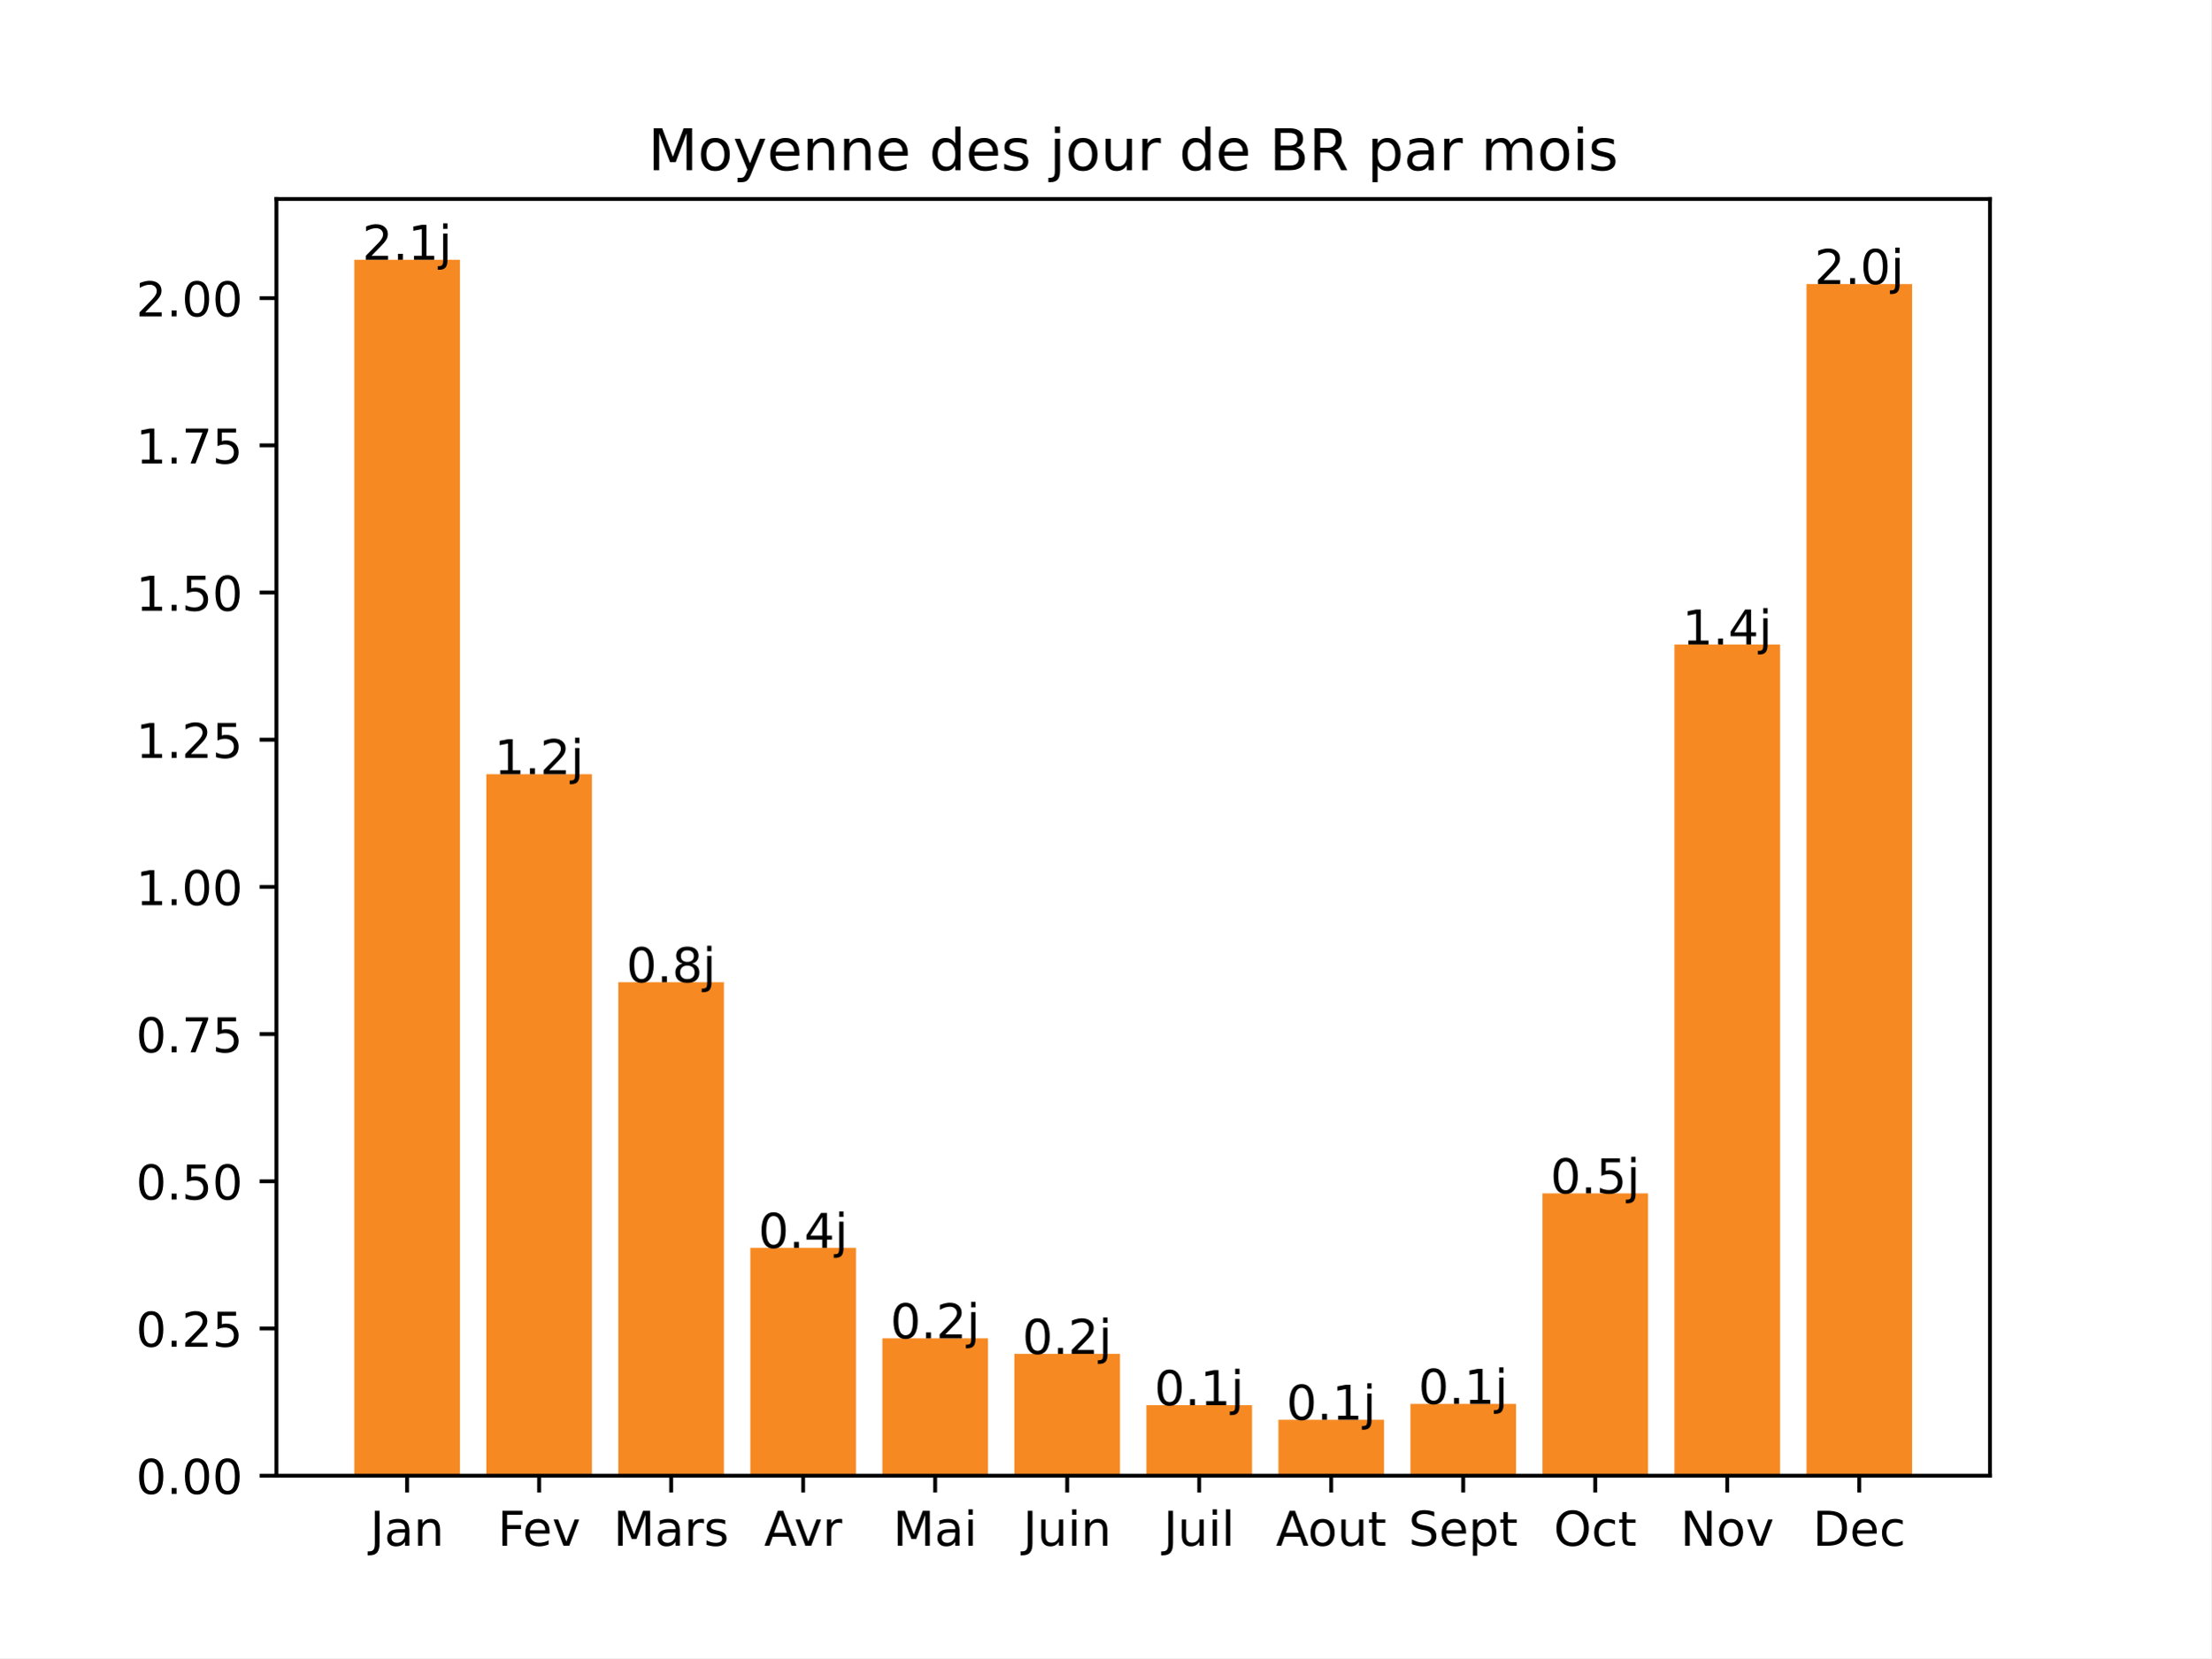
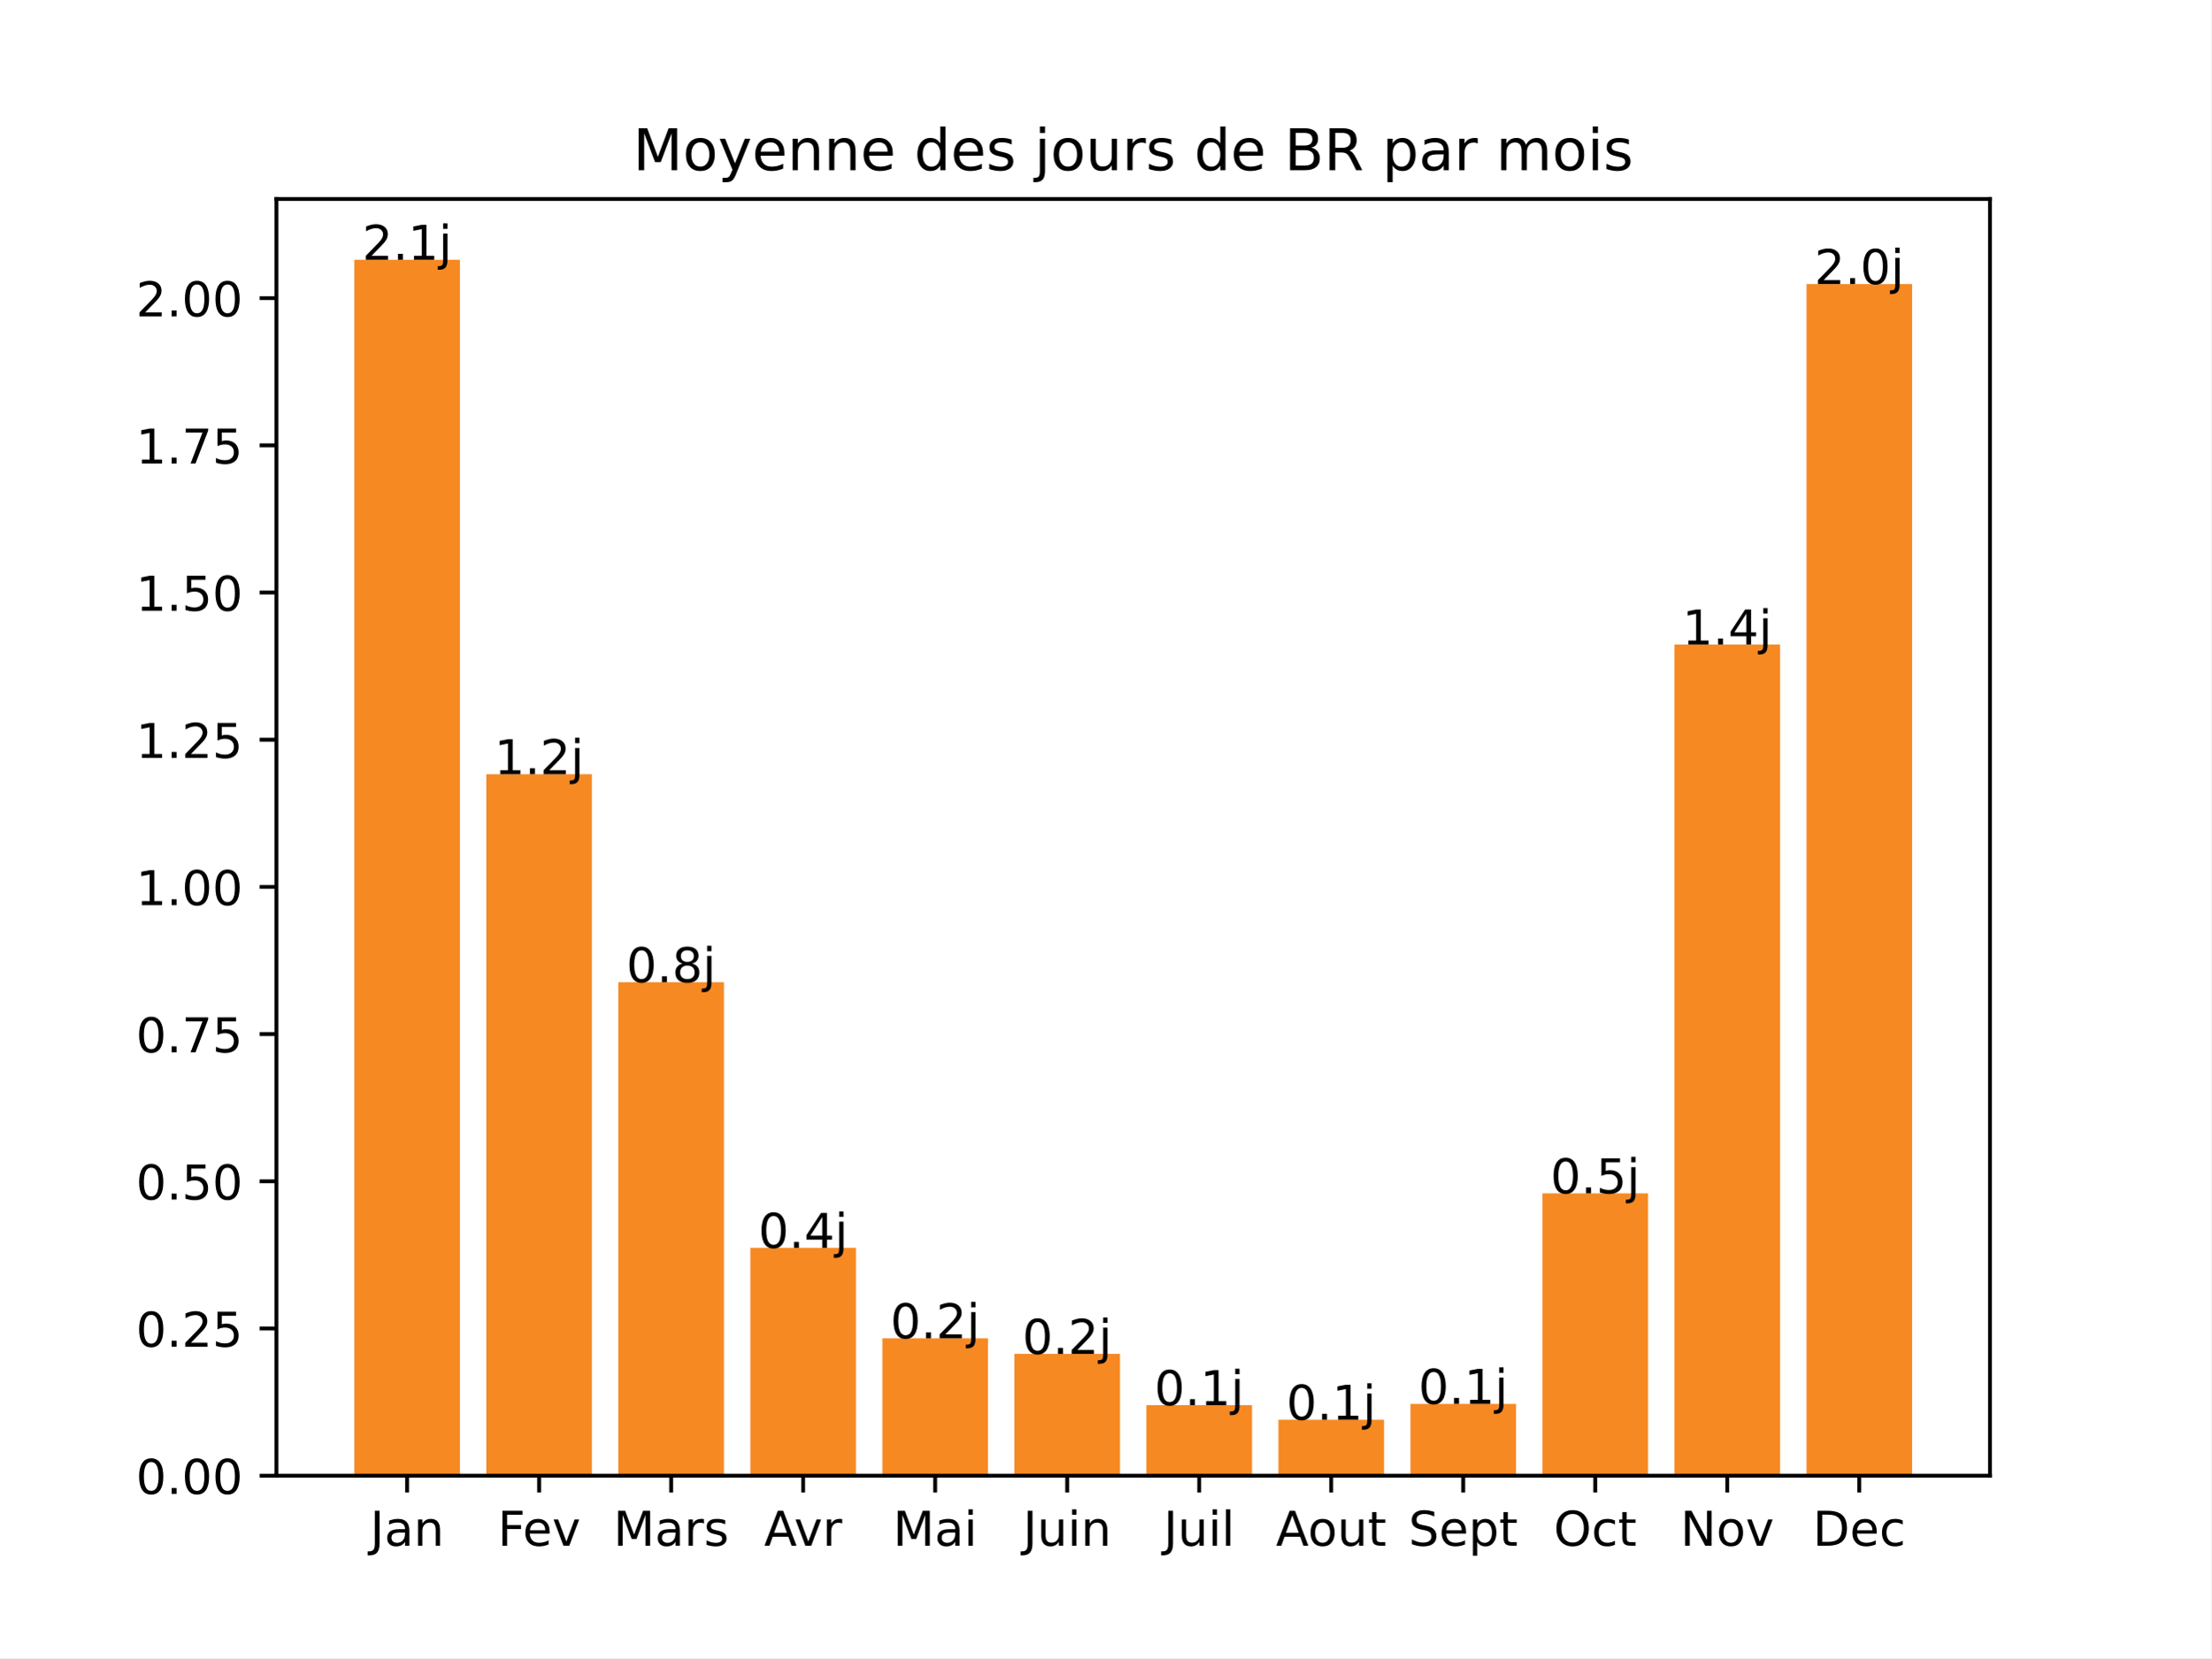
<svg xmlns="http://www.w3.org/2000/svg" xmlns:xlink="http://www.w3.org/1999/xlink" width="460.8pt" height="345.6pt" viewBox="0 0 460.8 345.6" version="1.1">
  <defs>
    <style type="text/css">*{stroke-linejoin: round; stroke-linecap: butt}</style>
  </defs>
  <g id="figure_1">
    <g id="patch_1">
      <path d="M 0 345.6  L 460.8 345.6  L 460.8 0  L 0 0  z " style="fill: #ffffff" />
    </g>
    <g id="axes_1">
      <g id="patch_2">
        <path d="M 57.6 307.584  L 414.72 307.584  L 414.72 41.472  L 57.6 41.472  z " style="fill: #ffffff" />
      </g>
      <g id="patch_3">
-         <path d="M 73.833 307.584  L 95.843 307.584  L 95.843 54.144  L 73.833 54.144  z " clip-path="url(#p3489ef0ebd)" style="fill: #f68922" />
+         <path d="M 73.833 307.584  L 95.843 307.584  L 95.843 54.144  L 73.833 54.144  z " clip-path="url(#p538cc059ce)" style="fill: #f68922" />
      </g>
      <g id="patch_4">
-         <path d="M 101.346 307.584  L 123.356 307.584  L 123.356 161.362  L 101.346 161.362  z " clip-path="url(#p3489ef0ebd)" style="fill: #f68922" />
+         <path d="M 101.346 307.584  L 123.356 307.584  L 123.356 161.362  L 101.346 161.362  z " clip-path="url(#p538cc059ce)" style="fill: #f68922" />
      </g>
      <g id="patch_5">
-         <path d="M 128.859 307.584  L 150.869 307.584  L 150.869 204.723  L 128.859 204.723  z " clip-path="url(#p3489ef0ebd)" style="fill: #f68922" />
+         <path d="M 128.859 307.584  L 150.869 307.584  L 150.869 204.723  L 128.859 204.723  z " clip-path="url(#p538cc059ce)" style="fill: #f68922" />
      </g>
      <g id="patch_6">
-         <path d="M 156.372 307.584  L 178.382 307.584  L 178.382 260.101  L 156.372 260.101  z " clip-path="url(#p3489ef0ebd)" style="fill: #f68922" />
+         <path d="M 156.372 307.584  L 178.382 307.584  L 178.382 260.101  L 156.372 260.101  z " clip-path="url(#p538cc059ce)" style="fill: #f68922" />
      </g>
      <g id="patch_7">
-         <path d="M 183.885 307.584  L 205.896 307.584  L 205.896 278.953  L 183.885 278.953  z " clip-path="url(#p3489ef0ebd)" style="fill: #f68922" />
+         <path d="M 183.885 307.584  L 205.896 307.584  L 205.896 278.953  L 183.885 278.953  z " clip-path="url(#p538cc059ce)" style="fill: #f68922" />
      </g>
      <g id="patch_8">
-         <path d="M 211.398 307.584  L 233.409 307.584  L 233.409 282.199  L 211.398 282.199  z " clip-path="url(#p3489ef0ebd)" style="fill: #f68922" />
+         <path d="M 211.398 307.584  L 233.409 307.584  L 233.409 282.199  L 211.398 282.199  z " clip-path="url(#p538cc059ce)" style="fill: #f68922" />
      </g>
      <g id="patch_9">
-         <path d="M 238.911 307.584  L 260.922 307.584  L 260.922 292.881  L 238.911 292.881  z " clip-path="url(#p3489ef0ebd)" style="fill: #f68922" />
+         <path d="M 238.911 307.584  L 260.922 307.584  L 260.922 292.881  L 238.911 292.881  z " clip-path="url(#p538cc059ce)" style="fill: #f68922" />
      </g>
      <g id="patch_10">
-         <path d="M 266.424 307.584  L 288.435 307.584  L 288.435 295.919  L 266.424 295.919  z " clip-path="url(#p3489ef0ebd)" style="fill: #f68922" />
+         <path d="M 266.424 307.584  L 288.435 307.584  L 288.435 295.919  L 266.424 295.919  z " clip-path="url(#p538cc059ce)" style="fill: #f68922" />
      </g>
      <g id="patch_11">
-         <path d="M 293.938 307.584  L 315.948 307.584  L 315.948 292.609  L 293.938 292.609  z " clip-path="url(#p3489ef0ebd)" style="fill: #f68922" />
+         <path d="M 293.938 307.584  L 315.948 307.584  L 315.948 292.609  L 293.938 292.609  z " clip-path="url(#p538cc059ce)" style="fill: #f68922" />
      </g>
      <g id="patch_12">
-         <path d="M 321.451 307.584  L 343.461 307.584  L 343.461 248.731  L 321.451 248.731  z " clip-path="url(#p3489ef0ebd)" style="fill: #f68922" />
+         <path d="M 321.451 307.584  L 343.461 307.584  L 343.461 248.731  L 321.451 248.731  z " clip-path="url(#p538cc059ce)" style="fill: #f68922" />
      </g>
      <g id="patch_13">
-         <path d="M 348.964 307.584  L 370.974 307.584  L 370.974 134.333  L 348.964 134.333  z " clip-path="url(#p3489ef0ebd)" style="fill: #f68922" />
+         <path d="M 348.964 307.584  L 370.974 307.584  L 370.974 134.333  L 348.964 134.333  z " clip-path="url(#p538cc059ce)" style="fill: #f68922" />
      </g>
      <g id="patch_14">
-         <path d="M 376.477 307.584  L 398.487 307.584  L 398.487 59.201  L 376.477 59.201  z " clip-path="url(#p3489ef0ebd)" style="fill: #f68922" />
+         <path d="M 376.477 307.584  L 398.487 307.584  L 398.487 59.201  L 376.477 59.201  z " clip-path="url(#p538cc059ce)" style="fill: #f68922" />
      </g>
      <g id="matplotlib.axis_1">
        <g id="xtick_1">
          <g id="line2d_1">
            <defs>
-               <path id="md190ded355" d="M 0 0  L 0 3.5  " style="stroke: #000000; stroke-width: 0.8" />
+               <path id="mf65eac36de" d="M 0 0  L 0 3.5  " style="stroke: #000000; stroke-width: 0.8" />
            </defs>
            <g>
-               <use xlink:href="#md190ded355" x="84.838" y="307.584" style="stroke: #000000; stroke-width: 0.8" />
+               <use xlink:href="#mf65eac36de" x="84.838" y="307.584" style="stroke: #000000; stroke-width: 0.8" />
            </g>
          </g>
          <g id="text_1">
            <g transform="translate(77.13015 322.1824) scale(0.1 -0.1)">
              <defs>
                <path id="DejaVuSans-4a" d="M 628 4666  L 1259 4666  L 1259 325  Q 1259 -519 939 -900  Q 619 -1281 -91 -1281  L -331 -1281  L -331 -750  L -134 -750  Q 284 -750 456 -515  Q 628 -281 628 325  L 628 4666  z " transform="scale(0.015625)" />
                <path id="DejaVuSans-61" d="M 2194 1759  Q 1497 1759 1228 1600  Q 959 1441 959 1056  Q 959 750 1161 570  Q 1363 391 1709 391  Q 2188 391 2477 730  Q 2766 1069 2766 1631  L 2766 1759  L 2194 1759  z M 3341 1997  L 3341 0  L 2766 0  L 2766 531  Q 2569 213 2275 61  Q 1981 -91 1556 -91  Q 1019 -91 701 211  Q 384 513 384 1019  Q 384 1609 779 1909  Q 1175 2209 1959 2209  L 2766 2209  L 2766 2266  Q 2766 2663 2505 2880  Q 2244 3097 1772 3097  Q 1472 3097 1187 3025  Q 903 2953 641 2809  L 641 3341  Q 956 3463 1253 3523  Q 1550 3584 1831 3584  Q 2591 3584 2966 3190  Q 3341 2797 3341 1997  z " transform="scale(0.015625)" />
                <path id="DejaVuSans-6e" d="M 3513 2113  L 3513 0  L 2938 0  L 2938 2094  Q 2938 2591 2744 2837  Q 2550 3084 2163 3084  Q 1697 3084 1428 2787  Q 1159 2491 1159 1978  L 1159 0  L 581 0  L 581 3500  L 1159 3500  L 1159 2956  Q 1366 3272 1645 3428  Q 1925 3584 2291 3584  Q 2894 3584 3203 3211  Q 3513 2838 3513 2113  z " transform="scale(0.015625)" />
              </defs>
              <use xlink:href="#DejaVuSans-4a" />
              <use xlink:href="#DejaVuSans-61" x="29.492" />
              <use xlink:href="#DejaVuSans-6e" x="90.771" />
            </g>
          </g>
        </g>
        <g id="xtick_2">
          <g id="line2d_2">
            <g>
-               <use xlink:href="#md190ded355" x="112.351" y="307.584" style="stroke: #000000; stroke-width: 0.8" />
+               <use xlink:href="#mf65eac36de" x="112.351" y="307.584" style="stroke: #000000; stroke-width: 0.8" />
            </g>
          </g>
          <g id="text_2">
            <g transform="translate(103.7143 322.1824) scale(0.1 -0.1)">
              <defs>
                <path id="DejaVuSans-46" d="M 628 4666  L 3309 4666  L 3309 4134  L 1259 4134  L 1259 2759  L 3109 2759  L 3109 2228  L 1259 2228  L 1259 0  L 628 0  L 628 4666  z " transform="scale(0.015625)" />
                <path id="DejaVuSans-65" d="M 3597 1894  L 3597 1613  L 953 1613  Q 991 1019 1311 708  Q 1631 397 2203 397  Q 2534 397 2845 478  Q 3156 559 3463 722  L 3463 178  Q 3153 47 2828 -22  Q 2503 -91 2169 -91  Q 1331 -91 842 396  Q 353 884 353 1716  Q 353 2575 817 3079  Q 1281 3584 2069 3584  Q 2775 3584 3186 3129  Q 3597 2675 3597 1894  z M 3022 2063  Q 3016 2534 2758 2815  Q 2500 3097 2075 3097  Q 1594 3097 1305 2825  Q 1016 2553 972 2059  L 3022 2063  z " transform="scale(0.015625)" />
                <path id="DejaVuSans-76" d="M 191 3500  L 800 3500  L 1894 563  L 2988 3500  L 3597 3500  L 2284 0  L 1503 0  L 191 3500  z " transform="scale(0.015625)" />
              </defs>
              <use xlink:href="#DejaVuSans-46" />
              <use xlink:href="#DejaVuSans-65" x="52.02" />
              <use xlink:href="#DejaVuSans-76" x="113.543" />
            </g>
          </g>
        </g>
        <g id="xtick_3">
          <g id="line2d_3">
            <g>
-               <use xlink:href="#md190ded355" x="139.864" y="307.584" style="stroke: #000000; stroke-width: 0.8" />
+               <use xlink:href="#mf65eac36de" x="139.864" y="307.584" style="stroke: #000000; stroke-width: 0.8" />
            </g>
          </g>
          <g id="text_3">
            <g transform="translate(127.8259 322.1824) scale(0.1 -0.1)">
              <defs>
                <path id="DejaVuSans-4d" d="M 628 4666  L 1569 4666  L 2759 1491  L 3956 4666  L 4897 4666  L 4897 0  L 4281 0  L 4281 4097  L 3078 897  L 2444 897  L 1241 4097  L 1241 0  L 628 0  L 628 4666  z " transform="scale(0.015625)" />
                <path id="DejaVuSans-72" d="M 2631 2963  Q 2534 3019 2420 3045  Q 2306 3072 2169 3072  Q 1681 3072 1420 2755  Q 1159 2438 1159 1844  L 1159 0  L 581 0  L 581 3500  L 1159 3500  L 1159 2956  Q 1341 3275 1631 3429  Q 1922 3584 2338 3584  Q 2397 3584 2469 3576  Q 2541 3569 2628 3553  L 2631 2963  z " transform="scale(0.015625)" />
                <path id="DejaVuSans-73" d="M 2834 3397  L 2834 2853  Q 2591 2978 2328 3040  Q 2066 3103 1784 3103  Q 1356 3103 1142 2972  Q 928 2841 928 2578  Q 928 2378 1081 2264  Q 1234 2150 1697 2047  L 1894 2003  Q 2506 1872 2764 1633  Q 3022 1394 3022 966  Q 3022 478 2636 193  Q 2250 -91 1575 -91  Q 1294 -91 989 -36  Q 684 19 347 128  L 347 722  Q 666 556 975 473  Q 1284 391 1588 391  Q 1994 391 2212 530  Q 2431 669 2431 922  Q 2431 1156 2273 1281  Q 2116 1406 1581 1522  L 1381 1569  Q 847 1681 609 1914  Q 372 2147 372 2553  Q 372 3047 722 3315  Q 1072 3584 1716 3584  Q 2034 3584 2315 3537  Q 2597 3491 2834 3397  z " transform="scale(0.015625)" />
              </defs>
              <use xlink:href="#DejaVuSans-4d" />
              <use xlink:href="#DejaVuSans-61" x="86.279" />
              <use xlink:href="#DejaVuSans-72" x="147.559" />
              <use xlink:href="#DejaVuSans-73" x="188.672" />
            </g>
          </g>
        </g>
        <g id="xtick_4">
          <g id="line2d_4">
            <g>
-               <use xlink:href="#md190ded355" x="167.377" y="307.584" style="stroke: #000000; stroke-width: 0.8" />
+               <use xlink:href="#mf65eac36de" x="167.377" y="307.584" style="stroke: #000000; stroke-width: 0.8" />
            </g>
          </g>
          <g id="text_4">
            <g transform="translate(159.2359 322.1824) scale(0.1 -0.1)">
              <defs>
                <path id="DejaVuSans-41" d="M 2188 4044  L 1331 1722  L 3047 1722  L 2188 4044  z M 1831 4666  L 2547 4666  L 4325 0  L 3669 0  L 3244 1197  L 1141 1197  L 716 0  L 50 0  L 1831 4666  z " transform="scale(0.015625)" />
              </defs>
              <use xlink:href="#DejaVuSans-41" />
              <use xlink:href="#DejaVuSans-76" x="62.533" />
              <use xlink:href="#DejaVuSans-72" x="121.713" />
            </g>
          </g>
        </g>
        <g id="xtick_5">
          <g id="line2d_5">
            <g>
-               <use xlink:href="#md190ded355" x="194.89" y="307.584" style="stroke: #000000; stroke-width: 0.8" />
+               <use xlink:href="#mf65eac36de" x="194.89" y="307.584" style="stroke: #000000; stroke-width: 0.8" />
            </g>
          </g>
          <g id="text_5">
            <g transform="translate(186.1232 322.1824) scale(0.1 -0.1)">
              <defs>
                <path id="DejaVuSans-69" d="M 603 3500  L 1178 3500  L 1178 0  L 603 0  L 603 3500  z M 603 4863  L 1178 4863  L 1178 4134  L 603 4134  L 603 4863  z " transform="scale(0.015625)" />
              </defs>
              <use xlink:href="#DejaVuSans-4d" />
              <use xlink:href="#DejaVuSans-61" x="86.279" />
              <use xlink:href="#DejaVuSans-69" x="147.559" />
            </g>
          </g>
        </g>
        <g id="xtick_6">
          <g id="line2d_6">
            <g>
-               <use xlink:href="#md190ded355" x="222.403" y="307.584" style="stroke: #000000; stroke-width: 0.8" />
+               <use xlink:href="#mf65eac36de" x="222.403" y="307.584" style="stroke: #000000; stroke-width: 0.8" />
            </g>
          </g>
          <g id="text_6">
            <g transform="translate(213.2019 322.1824) scale(0.1 -0.1)">
              <defs>
                <path id="DejaVuSans-75" d="M 544 1381  L 544 3500  L 1119 3500  L 1119 1403  Q 1119 906 1312 657  Q 1506 409 1894 409  Q 2359 409 2629 706  Q 2900 1003 2900 1516  L 2900 3500  L 3475 3500  L 3475 0  L 2900 0  L 2900 538  Q 2691 219 2414 64  Q 2138 -91 1772 -91  Q 1169 -91 856 284  Q 544 659 544 1381  z M 1991 3584  L 1991 3584  z " transform="scale(0.015625)" />
              </defs>
              <use xlink:href="#DejaVuSans-4a" />
              <use xlink:href="#DejaVuSans-75" x="29.492" />
              <use xlink:href="#DejaVuSans-69" x="92.871" />
              <use xlink:href="#DejaVuSans-6e" x="120.654" />
            </g>
          </g>
        </g>
        <g id="xtick_7">
          <g id="line2d_7">
            <g>
-               <use xlink:href="#md190ded355" x="249.917" y="307.584" style="stroke: #000000; stroke-width: 0.8" />
+               <use xlink:href="#mf65eac36de" x="249.917" y="307.584" style="stroke: #000000; stroke-width: 0.8" />
            </g>
          </g>
          <g id="text_7">
            <g transform="translate(242.4947 322.1824) scale(0.1 -0.1)">
              <defs>
                <path id="DejaVuSans-6c" d="M 603 4863  L 1178 4863  L 1178 0  L 603 0  L 603 4863  z " transform="scale(0.015625)" />
              </defs>
              <use xlink:href="#DejaVuSans-4a" />
              <use xlink:href="#DejaVuSans-75" x="29.492" />
              <use xlink:href="#DejaVuSans-69" x="92.871" />
              <use xlink:href="#DejaVuSans-6c" x="120.654" />
            </g>
          </g>
        </g>
        <g id="xtick_8">
          <g id="line2d_8">
            <g>
-               <use xlink:href="#md190ded355" x="277.43" y="307.584" style="stroke: #000000; stroke-width: 0.8" />
+               <use xlink:href="#mf65eac36de" x="277.43" y="307.584" style="stroke: #000000; stroke-width: 0.8" />
            </g>
          </g>
          <g id="text_8">
            <g transform="translate(265.9086 322.1824) scale(0.1 -0.1)">
              <defs>
                <path id="DejaVuSans-6f" d="M 1959 3097  Q 1497 3097 1228 2736  Q 959 2375 959 1747  Q 959 1119 1226 758  Q 1494 397 1959 397  Q 2419 397 2687 759  Q 2956 1122 2956 1747  Q 2956 2369 2687 2733  Q 2419 3097 1959 3097  z M 1959 3584  Q 2709 3584 3137 3096  Q 3566 2609 3566 1747  Q 3566 888 3137 398  Q 2709 -91 1959 -91  Q 1206 -91 779 398  Q 353 888 353 1747  Q 353 2609 779 3096  Q 1206 3584 1959 3584  z " transform="scale(0.015625)" />
                <path id="DejaVuSans-74" d="M 1172 4494  L 1172 3500  L 2356 3500  L 2356 3053  L 1172 3053  L 1172 1153  Q 1172 725 1289 603  Q 1406 481 1766 481  L 2356 481  L 2356 0  L 1766 0  Q 1100 0 847 248  Q 594 497 594 1153  L 594 3053  L 172 3053  L 172 3500  L 594 3500  L 594 4494  L 1172 4494  z " transform="scale(0.015625)" />
              </defs>
              <use xlink:href="#DejaVuSans-41" />
              <use xlink:href="#DejaVuSans-6f" x="66.658" />
              <use xlink:href="#DejaVuSans-75" x="127.84" />
              <use xlink:href="#DejaVuSans-74" x="191.219" />
            </g>
          </g>
        </g>
        <g id="xtick_9">
          <g id="line2d_9">
            <g>
-               <use xlink:href="#md190ded355" x="304.943" y="307.584" style="stroke: #000000; stroke-width: 0.8" />
+               <use xlink:href="#mf65eac36de" x="304.943" y="307.584" style="stroke: #000000; stroke-width: 0.8" />
            </g>
          </g>
          <g id="text_9">
            <g transform="translate(293.5576 322.1824) scale(0.1 -0.1)">
              <defs>
                <path id="DejaVuSans-53" d="M 3425 4513  L 3425 3897  Q 3066 4069 2747 4153  Q 2428 4238 2131 4238  Q 1616 4238 1336 4038  Q 1056 3838 1056 3469  Q 1056 3159 1242 3001  Q 1428 2844 1947 2747  L 2328 2669  Q 3034 2534 3370 2195  Q 3706 1856 3706 1288  Q 3706 609 3251 259  Q 2797 -91 1919 -91  Q 1588 -91 1214 -16  Q 841 59 441 206  L 441 856  Q 825 641 1194 531  Q 1563 422 1919 422  Q 2459 422 2753 634  Q 3047 847 3047 1241  Q 3047 1584 2836 1778  Q 2625 1972 2144 2069  L 1759 2144  Q 1053 2284 737 2584  Q 422 2884 422 3419  Q 422 4038 858 4394  Q 1294 4750 2059 4750  Q 2388 4750 2728 4690  Q 3069 4631 3425 4513  z " transform="scale(0.015625)" />
                <path id="DejaVuSans-70" d="M 1159 525  L 1159 -1331  L 581 -1331  L 581 3500  L 1159 3500  L 1159 2969  Q 1341 3281 1617 3432  Q 1894 3584 2278 3584  Q 2916 3584 3314 3078  Q 3713 2572 3713 1747  Q 3713 922 3314 415  Q 2916 -91 2278 -91  Q 1894 -91 1617 61  Q 1341 213 1159 525  z M 3116 1747  Q 3116 2381 2855 2742  Q 2594 3103 2138 3103  Q 1681 3103 1420 2742  Q 1159 2381 1159 1747  Q 1159 1113 1420 752  Q 1681 391 2138 391  Q 2594 391 2855 752  Q 3116 1113 3116 1747  z " transform="scale(0.015625)" />
              </defs>
              <use xlink:href="#DejaVuSans-53" />
              <use xlink:href="#DejaVuSans-65" x="63.477" />
              <use xlink:href="#DejaVuSans-70" x="125" />
              <use xlink:href="#DejaVuSans-74" x="188.477" />
            </g>
          </g>
        </g>
        <g id="xtick_10">
          <g id="line2d_10">
            <g>
-               <use xlink:href="#md190ded355" x="332.456" y="307.584" style="stroke: #000000; stroke-width: 0.8" />
+               <use xlink:href="#mf65eac36de" x="332.456" y="307.584" style="stroke: #000000; stroke-width: 0.8" />
            </g>
          </g>
          <g id="text_10">
            <g transform="translate(323.8105 322.1824) scale(0.1 -0.1)">
              <defs>
                <path id="DejaVuSans-4f" d="M 2522 4238  Q 1834 4238 1429 3725  Q 1025 3213 1025 2328  Q 1025 1447 1429 934  Q 1834 422 2522 422  Q 3209 422 3611 934  Q 4013 1447 4013 2328  Q 4013 3213 3611 3725  Q 3209 4238 2522 4238  z M 2522 4750  Q 3503 4750 4090 4092  Q 4678 3434 4678 2328  Q 4678 1225 4090 567  Q 3503 -91 2522 -91  Q 1538 -91 948 565  Q 359 1222 359 2328  Q 359 3434 948 4092  Q 1538 4750 2522 4750  z " transform="scale(0.015625)" />
                <path id="DejaVuSans-63" d="M 3122 3366  L 3122 2828  Q 2878 2963 2633 3030  Q 2388 3097 2138 3097  Q 1578 3097 1268 2742  Q 959 2388 959 1747  Q 959 1106 1268 751  Q 1578 397 2138 397  Q 2388 397 2633 464  Q 2878 531 3122 666  L 3122 134  Q 2881 22 2623 -34  Q 2366 -91 2075 -91  Q 1284 -91 818 406  Q 353 903 353 1747  Q 353 2603 823 3093  Q 1294 3584 2113 3584  Q 2378 3584 2631 3529  Q 2884 3475 3122 3366  z " transform="scale(0.015625)" />
              </defs>
              <use xlink:href="#DejaVuSans-4f" />
              <use xlink:href="#DejaVuSans-63" x="78.711" />
              <use xlink:href="#DejaVuSans-74" x="133.691" />
            </g>
          </g>
        </g>
        <g id="xtick_11">
          <g id="line2d_11">
            <g>
-               <use xlink:href="#md190ded355" x="359.969" y="307.584" style="stroke: #000000; stroke-width: 0.8" />
+               <use xlink:href="#mf65eac36de" x="359.969" y="307.584" style="stroke: #000000; stroke-width: 0.8" />
            </g>
          </g>
          <g id="text_11">
            <g transform="translate(350.2096 322.1824) scale(0.1 -0.1)">
              <defs>
                <path id="DejaVuSans-4e" d="M 628 4666  L 1478 4666  L 3547 763  L 3547 4666  L 4159 4666  L 4159 0  L 3309 0  L 1241 3903  L 1241 0  L 628 0  L 628 4666  z " transform="scale(0.015625)" />
              </defs>
              <use xlink:href="#DejaVuSans-4e" />
              <use xlink:href="#DejaVuSans-6f" x="74.805" />
              <use xlink:href="#DejaVuSans-76" x="135.986" />
            </g>
          </g>
        </g>
        <g id="xtick_12">
          <g id="line2d_12">
            <g>
-               <use xlink:href="#md190ded355" x="387.482" y="307.584" style="stroke: #000000; stroke-width: 0.8" />
+               <use xlink:href="#mf65eac36de" x="387.482" y="307.584" style="stroke: #000000; stroke-width: 0.8" />
            </g>
          </g>
          <g id="text_12">
            <g transform="translate(377.8063 322.1824) scale(0.1 -0.1)">
              <defs>
                <path id="DejaVuSans-44" d="M 1259 4147  L 1259 519  L 2022 519  Q 2988 519 3436 956  Q 3884 1394 3884 2338  Q 3884 3275 3436 3711  Q 2988 4147 2022 4147  L 1259 4147  z M 628 4666  L 1925 4666  Q 3281 4666 3915 4102  Q 4550 3538 4550 2338  Q 4550 1131 3912 565  Q 3275 0 1925 0  L 628 0  L 628 4666  z " transform="scale(0.015625)" />
              </defs>
              <use xlink:href="#DejaVuSans-44" />
              <use xlink:href="#DejaVuSans-65" x="77.002" />
              <use xlink:href="#DejaVuSans-63" x="138.525" />
            </g>
          </g>
        </g>
      </g>
      <g id="matplotlib.axis_2">
        <g id="ytick_1">
          <g id="line2d_13">
            <defs>
-               <path id="m1af09c13bb" d="M 0 0  L -3.5 0  " style="stroke: #000000; stroke-width: 0.8" />
+               <path id="m689035a8c9" d="M 0 0  L -3.5 0  " style="stroke: #000000; stroke-width: 0.8" />
            </defs>
            <g>
-               <use xlink:href="#m1af09c13bb" x="57.6" y="307.584" style="stroke: #000000; stroke-width: 0.8" />
+               <use xlink:href="#m689035a8c9" x="57.6" y="307.584" style="stroke: #000000; stroke-width: 0.8" />
            </g>
          </g>
          <g id="text_13">
            <g transform="translate(28.33438 311.3832) scale(0.1 -0.1)">
              <defs>
                <path id="DejaVuSans-30" d="M 2034 4250  Q 1547 4250 1301 3770  Q 1056 3291 1056 2328  Q 1056 1369 1301 889  Q 1547 409 2034 409  Q 2525 409 2770 889  Q 3016 1369 3016 2328  Q 3016 3291 2770 3770  Q 2525 4250 2034 4250  z M 2034 4750  Q 2819 4750 3233 4129  Q 3647 3509 3647 2328  Q 3647 1150 3233 529  Q 2819 -91 2034 -91  Q 1250 -91 836 529  Q 422 1150 422 2328  Q 422 3509 836 4129  Q 1250 4750 2034 4750  z " transform="scale(0.015625)" />
                <path id="DejaVuSans-2e" d="M 684 794  L 1344 794  L 1344 0  L 684 0  L 684 794  z " transform="scale(0.015625)" />
              </defs>
              <use xlink:href="#DejaVuSans-30" />
              <use xlink:href="#DejaVuSans-2e" x="63.623" />
              <use xlink:href="#DejaVuSans-30" x="95.41" />
              <use xlink:href="#DejaVuSans-30" x="159.033" />
            </g>
          </g>
        </g>
        <g id="ytick_2">
          <g id="line2d_14">
            <g>
-               <use xlink:href="#m1af09c13bb" x="57.6" y="276.903" style="stroke: #000000; stroke-width: 0.8" />
+               <use xlink:href="#m689035a8c9" x="57.6" y="276.903" style="stroke: #000000; stroke-width: 0.8" />
            </g>
          </g>
          <g id="text_14">
            <g transform="translate(28.33438 280.7018) scale(0.1 -0.1)">
              <defs>
                <path id="DejaVuSans-32" d="M 1228 531  L 3431 531  L 3431 0  L 469 0  L 469 531  Q 828 903 1448 1529  Q 2069 2156 2228 2338  Q 2531 2678 2651 2914  Q 2772 3150 2772 3378  Q 2772 3750 2511 3984  Q 2250 4219 1831 4219  Q 1534 4219 1204 4116  Q 875 4013 500 3803  L 500 4441  Q 881 4594 1212 4672  Q 1544 4750 1819 4750  Q 2544 4750 2975 4387  Q 3406 4025 3406 3419  Q 3406 3131 3298 2873  Q 3191 2616 2906 2266  Q 2828 2175 2409 1742  Q 1991 1309 1228 531  z " transform="scale(0.015625)" />
                <path id="DejaVuSans-35" d="M 691 4666  L 3169 4666  L 3169 4134  L 1269 4134  L 1269 2991  Q 1406 3038 1543 3061  Q 1681 3084 1819 3084  Q 2600 3084 3056 2656  Q 3513 2228 3513 1497  Q 3513 744 3044 326  Q 2575 -91 1722 -91  Q 1428 -91 1123 -41  Q 819 9 494 109  L 494 744  Q 775 591 1075 516  Q 1375 441 1709 441  Q 2250 441 2565 725  Q 2881 1009 2881 1497  Q 2881 1984 2565 2268  Q 2250 2553 1709 2553  Q 1456 2553 1204 2497  Q 953 2441 691 2322  L 691 4666  z " transform="scale(0.015625)" />
              </defs>
              <use xlink:href="#DejaVuSans-30" />
              <use xlink:href="#DejaVuSans-2e" x="63.623" />
              <use xlink:href="#DejaVuSans-32" x="95.41" />
              <use xlink:href="#DejaVuSans-35" x="159.033" />
            </g>
          </g>
        </g>
        <g id="ytick_3">
          <g id="line2d_15">
            <g>
-               <use xlink:href="#m1af09c13bb" x="57.6" y="246.221" style="stroke: #000000; stroke-width: 0.8" />
+               <use xlink:href="#m689035a8c9" x="57.6" y="246.221" style="stroke: #000000; stroke-width: 0.8" />
            </g>
          </g>
          <g id="text_15">
            <g transform="translate(28.33438 250.0203) scale(0.1 -0.1)">
              <use xlink:href="#DejaVuSans-30" />
              <use xlink:href="#DejaVuSans-2e" x="63.623" />
              <use xlink:href="#DejaVuSans-35" x="95.41" />
              <use xlink:href="#DejaVuSans-30" x="159.033" />
            </g>
          </g>
        </g>
        <g id="ytick_4">
          <g id="line2d_16">
            <g>
-               <use xlink:href="#m1af09c13bb" x="57.6" y="215.54" style="stroke: #000000; stroke-width: 0.8" />
+               <use xlink:href="#m689035a8c9" x="57.6" y="215.54" style="stroke: #000000; stroke-width: 0.8" />
            </g>
          </g>
          <g id="text_16">
            <g transform="translate(28.33438 219.3389) scale(0.1 -0.1)">
              <defs>
                <path id="DejaVuSans-37" d="M 525 4666  L 3525 4666  L 3525 4397  L 1831 0  L 1172 0  L 2766 4134  L 525 4134  L 525 4666  z " transform="scale(0.015625)" />
              </defs>
              <use xlink:href="#DejaVuSans-30" />
              <use xlink:href="#DejaVuSans-2e" x="63.623" />
              <use xlink:href="#DejaVuSans-37" x="95.41" />
              <use xlink:href="#DejaVuSans-35" x="159.033" />
            </g>
          </g>
        </g>
        <g id="ytick_5">
          <g id="line2d_17">
            <g>
-               <use xlink:href="#m1af09c13bb" x="57.6" y="184.858" style="stroke: #000000; stroke-width: 0.8" />
+               <use xlink:href="#m689035a8c9" x="57.6" y="184.858" style="stroke: #000000; stroke-width: 0.8" />
            </g>
          </g>
          <g id="text_17">
            <g transform="translate(28.33438 188.6575) scale(0.1 -0.1)">
              <defs>
                <path id="DejaVuSans-31" d="M 794 531  L 1825 531  L 1825 4091  L 703 3866  L 703 4441  L 1819 4666  L 2450 4666  L 2450 531  L 3481 531  L 3481 0  L 794 0  L 794 531  z " transform="scale(0.015625)" />
              </defs>
              <use xlink:href="#DejaVuSans-31" />
              <use xlink:href="#DejaVuSans-2e" x="63.623" />
              <use xlink:href="#DejaVuSans-30" x="95.41" />
              <use xlink:href="#DejaVuSans-30" x="159.033" />
            </g>
          </g>
        </g>
        <g id="ytick_6">
          <g id="line2d_18">
            <g>
-               <use xlink:href="#m1af09c13bb" x="57.6" y="154.177" style="stroke: #000000; stroke-width: 0.8" />
+               <use xlink:href="#m689035a8c9" x="57.6" y="154.177" style="stroke: #000000; stroke-width: 0.8" />
            </g>
          </g>
          <g id="text_18">
            <g transform="translate(28.33438 157.976) scale(0.1 -0.1)">
              <use xlink:href="#DejaVuSans-31" />
              <use xlink:href="#DejaVuSans-2e" x="63.623" />
              <use xlink:href="#DejaVuSans-32" x="95.41" />
              <use xlink:href="#DejaVuSans-35" x="159.033" />
            </g>
          </g>
        </g>
        <g id="ytick_7">
          <g id="line2d_19">
            <g>
-               <use xlink:href="#m1af09c13bb" x="57.6" y="123.495" style="stroke: #000000; stroke-width: 0.8" />
+               <use xlink:href="#m689035a8c9" x="57.6" y="123.495" style="stroke: #000000; stroke-width: 0.8" />
            </g>
          </g>
          <g id="text_19">
            <g transform="translate(28.33438 127.2946) scale(0.1 -0.1)">
              <use xlink:href="#DejaVuSans-31" />
              <use xlink:href="#DejaVuSans-2e" x="63.623" />
              <use xlink:href="#DejaVuSans-35" x="95.41" />
              <use xlink:href="#DejaVuSans-30" x="159.033" />
            </g>
          </g>
        </g>
        <g id="ytick_8">
          <g id="line2d_20">
            <g>
-               <use xlink:href="#m1af09c13bb" x="57.6" y="92.814" style="stroke: #000000; stroke-width: 0.8" />
+               <use xlink:href="#m689035a8c9" x="57.6" y="92.814" style="stroke: #000000; stroke-width: 0.8" />
            </g>
          </g>
          <g id="text_20">
            <g transform="translate(28.33438 96.61314) scale(0.1 -0.1)">
              <use xlink:href="#DejaVuSans-31" />
              <use xlink:href="#DejaVuSans-2e" x="63.623" />
              <use xlink:href="#DejaVuSans-37" x="95.41" />
              <use xlink:href="#DejaVuSans-35" x="159.033" />
            </g>
          </g>
        </g>
        <g id="ytick_9">
          <g id="line2d_21">
            <g>
-               <use xlink:href="#m1af09c13bb" x="57.6" y="62.132" style="stroke: #000000; stroke-width: 0.8" />
+               <use xlink:href="#m689035a8c9" x="57.6" y="62.132" style="stroke: #000000; stroke-width: 0.8" />
            </g>
          </g>
          <g id="text_21">
            <g transform="translate(28.33438 65.9317) scale(0.1 -0.1)">
              <use xlink:href="#DejaVuSans-32" />
              <use xlink:href="#DejaVuSans-2e" x="63.623" />
              <use xlink:href="#DejaVuSans-30" x="95.41" />
              <use xlink:href="#DejaVuSans-30" x="159.033" />
            </g>
          </g>
        </g>
      </g>
      <g id="patch_15">
        <path d="M 57.6 307.584  L 57.6 41.472  " style="fill: none; stroke: #000000; stroke-width: 0.8; stroke-linejoin: miter; stroke-linecap: square" />
      </g>
      <g id="patch_16">
        <path d="M 414.72 307.584  L 414.72 41.472  " style="fill: none; stroke: #000000; stroke-width: 0.8; stroke-linejoin: miter; stroke-linecap: square" />
      </g>
      <g id="patch_17">
        <path d="M 57.6 307.584  L 414.72 307.584  " style="fill: none; stroke: #000000; stroke-width: 0.8; stroke-linejoin: miter; stroke-linecap: square" />
      </g>
      <g id="patch_18">
        <path d="M 57.6 41.472  L 414.72 41.472  " style="fill: none; stroke: #000000; stroke-width: 0.8; stroke-linejoin: miter; stroke-linecap: square" />
      </g>
      <g id="text_22">
        <g transform="translate(75.49734 54.144) scale(0.1 -0.1)">
          <defs>
            <path id="DejaVuSans-6a" d="M 603 3500  L 1178 3500  L 1178 -63  Q 1178 -731 923 -1031  Q 669 -1331 103 -1331  L -116 -1331  L -116 -844  L 38 -844  Q 366 -844 484 -692  Q 603 -541 603 -63  L 603 3500  z M 603 4863  L 1178 4863  L 1178 4134  L 603 4134  L 603 4863  z " transform="scale(0.015625)" />
          </defs>
          <use xlink:href="#DejaVuSans-32" />
          <use xlink:href="#DejaVuSans-2e" x="63.623" />
          <use xlink:href="#DejaVuSans-31" x="95.41" />
          <use xlink:href="#DejaVuSans-6a" x="159.033" />
        </g>
      </g>
      <g id="text_23">
        <g transform="translate(103.0104 161.3617) scale(0.1 -0.1)">
          <use xlink:href="#DejaVuSans-31" />
          <use xlink:href="#DejaVuSans-2e" x="63.623" />
          <use xlink:href="#DejaVuSans-32" x="95.41" />
          <use xlink:href="#DejaVuSans-6a" x="159.033" />
        </g>
      </g>
      <g id="text_24">
        <g transform="translate(130.5235 204.7234) scale(0.1 -0.1)">
          <defs>
            <path id="DejaVuSans-38" d="M 2034 2216  Q 1584 2216 1326 1975  Q 1069 1734 1069 1313  Q 1069 891 1326 650  Q 1584 409 2034 409  Q 2484 409 2743 651  Q 3003 894 3003 1313  Q 3003 1734 2745 1975  Q 2488 2216 2034 2216  z M 1403 2484  Q 997 2584 770 2862  Q 544 3141 544 3541  Q 544 4100 942 4425  Q 1341 4750 2034 4750  Q 2731 4750 3128 4425  Q 3525 4100 3525 3541  Q 3525 3141 3298 2862  Q 3072 2584 2669 2484  Q 3125 2378 3379 2068  Q 3634 1759 3634 1313  Q 3634 634 3220 271  Q 2806 -91 2034 -91  Q 1263 -91 848 271  Q 434 634 434 1313  Q 434 1759 690 2068  Q 947 2378 1403 2484  z M 1172 3481  Q 1172 3119 1398 2916  Q 1625 2713 2034 2713  Q 2441 2713 2670 2916  Q 2900 3119 2900 3481  Q 2900 3844 2670 4047  Q 2441 4250 2034 4250  Q 1625 4250 1398 4047  Q 1172 3844 1172 3481  z " transform="scale(0.015625)" />
          </defs>
          <use xlink:href="#DejaVuSans-30" />
          <use xlink:href="#DejaVuSans-2e" x="63.623" />
          <use xlink:href="#DejaVuSans-38" x="95.41" />
          <use xlink:href="#DejaVuSans-6a" x="159.033" />
        </g>
      </g>
      <g id="text_25">
        <g transform="translate(158.0366 260.1008) scale(0.1 -0.1)">
          <defs>
            <path id="DejaVuSans-34" d="M 2419 4116  L 825 1625  L 2419 1625  L 2419 4116  z M 2253 4666  L 3047 4666  L 3047 1625  L 3713 1625  L 3713 1100  L 3047 1100  L 3047 0  L 2419 0  L 2419 1100  L 313 1100  L 313 1709  L 2253 4666  z " transform="scale(0.015625)" />
          </defs>
          <use xlink:href="#DejaVuSans-30" />
          <use xlink:href="#DejaVuSans-2e" x="63.623" />
          <use xlink:href="#DejaVuSans-34" x="95.41" />
          <use xlink:href="#DejaVuSans-6a" x="159.033" />
        </g>
      </g>
      <g id="text_26">
        <g transform="translate(185.5497 278.9527) scale(0.1 -0.1)">
          <use xlink:href="#DejaVuSans-30" />
          <use xlink:href="#DejaVuSans-2e" x="63.623" />
          <use xlink:href="#DejaVuSans-32" x="95.41" />
          <use xlink:href="#DejaVuSans-6a" x="159.033" />
        </g>
      </g>
      <g id="text_27">
        <g transform="translate(213.0628 282.1988) scale(0.1 -0.1)">
          <use xlink:href="#DejaVuSans-30" />
          <use xlink:href="#DejaVuSans-2e" x="63.623" />
          <use xlink:href="#DejaVuSans-32" x="95.41" />
          <use xlink:href="#DejaVuSans-6a" x="159.033" />
        </g>
      </g>
      <g id="text_28">
        <g transform="translate(240.5759 292.881) scale(0.1 -0.1)">
          <use xlink:href="#DejaVuSans-30" />
          <use xlink:href="#DejaVuSans-2e" x="63.623" />
          <use xlink:href="#DejaVuSans-31" x="95.41" />
          <use xlink:href="#DejaVuSans-6a" x="159.033" />
        </g>
      </g>
      <g id="text_29">
        <g transform="translate(268.089 295.9194) scale(0.1 -0.1)">
          <use xlink:href="#DejaVuSans-30" />
          <use xlink:href="#DejaVuSans-2e" x="63.623" />
          <use xlink:href="#DejaVuSans-31" x="95.41" />
          <use xlink:href="#DejaVuSans-6a" x="159.033" />
        </g>
      </g>
      <g id="text_30">
        <g transform="translate(295.6021 292.6085) scale(0.1 -0.1)">
          <use xlink:href="#DejaVuSans-30" />
          <use xlink:href="#DejaVuSans-2e" x="63.623" />
          <use xlink:href="#DejaVuSans-31" x="95.41" />
          <use xlink:href="#DejaVuSans-6a" x="159.033" />
        </g>
      </g>
      <g id="text_31">
        <g transform="translate(323.1152 248.7308) scale(0.1 -0.1)">
          <use xlink:href="#DejaVuSans-30" />
          <use xlink:href="#DejaVuSans-2e" x="63.623" />
          <use xlink:href="#DejaVuSans-35" x="95.41" />
          <use xlink:href="#DejaVuSans-6a" x="159.033" />
        </g>
      </g>
      <g id="text_32">
        <g transform="translate(350.6283 134.3331) scale(0.1 -0.1)">
          <use xlink:href="#DejaVuSans-31" />
          <use xlink:href="#DejaVuSans-2e" x="63.623" />
          <use xlink:href="#DejaVuSans-34" x="95.41" />
          <use xlink:href="#DejaVuSans-6a" x="159.033" />
        </g>
      </g>
      <g id="text_33">
        <g transform="translate(378.1414 59.20138) scale(0.1 -0.1)">
          <use xlink:href="#DejaVuSans-32" />
          <use xlink:href="#DejaVuSans-2e" x="63.623" />
          <use xlink:href="#DejaVuSans-30" x="95.41" />
          <use xlink:href="#DejaVuSans-6a" x="159.033" />
        </g>
      </g>
      <g id="text_34">
-         <g transform="translate(135.0497 35.472) scale(0.12 -0.12)">
+         <g transform="translate(131.9241 35.472) scale(0.12 -0.12)">
          <defs>
            <path id="DejaVuSans-79" d="M 2059 -325  Q 1816 -950 1584 -1140  Q 1353 -1331 966 -1331  L 506 -1331  L 506 -850  L 844 -850  Q 1081 -850 1212 -737  Q 1344 -625 1503 -206  L 1606 56  L 191 3500  L 800 3500  L 1894 763  L 2988 3500  L 3597 3500  L 2059 -325  z " transform="scale(0.015625)" />
            <path id="DejaVuSans-20" transform="scale(0.015625)" />
            <path id="DejaVuSans-64" d="M 2906 2969  L 2906 4863  L 3481 4863  L 3481 0  L 2906 0  L 2906 525  Q 2725 213 2448 61  Q 2172 -91 1784 -91  Q 1150 -91 751 415  Q 353 922 353 1747  Q 353 2572 751 3078  Q 1150 3584 1784 3584  Q 2172 3584 2448 3432  Q 2725 3281 2906 2969  z M 947 1747  Q 947 1113 1208 752  Q 1469 391 1925 391  Q 2381 391 2643 752  Q 2906 1113 2906 1747  Q 2906 2381 2643 2742  Q 2381 3103 1925 3103  Q 1469 3103 1208 2742  Q 947 2381 947 1747  z " transform="scale(0.015625)" />
            <path id="DejaVuSans-42" d="M 1259 2228  L 1259 519  L 2272 519  Q 2781 519 3026 730  Q 3272 941 3272 1375  Q 3272 1813 3026 2020  Q 2781 2228 2272 2228  L 1259 2228  z M 1259 4147  L 1259 2741  L 2194 2741  Q 2656 2741 2882 2914  Q 3109 3088 3109 3444  Q 3109 3797 2882 3972  Q 2656 4147 2194 4147  L 1259 4147  z M 628 4666  L 2241 4666  Q 2963 4666 3353 4366  Q 3744 4066 3744 3513  Q 3744 3084 3544 2831  Q 3344 2578 2956 2516  Q 3422 2416 3680 2098  Q 3938 1781 3938 1306  Q 3938 681 3513 340  Q 3088 0 2303 0  L 628 0  L 628 4666  z " transform="scale(0.015625)" />
            <path id="DejaVuSans-52" d="M 2841 2188  Q 3044 2119 3236 1894  Q 3428 1669 3622 1275  L 4263 0  L 3584 0  L 2988 1197  Q 2756 1666 2539 1819  Q 2322 1972 1947 1972  L 1259 1972  L 1259 0  L 628 0  L 628 4666  L 2053 4666  Q 2853 4666 3247 4331  Q 3641 3997 3641 3322  Q 3641 2881 3436 2590  Q 3231 2300 2841 2188  z M 1259 4147  L 1259 2491  L 2053 2491  Q 2509 2491 2742 2702  Q 2975 2913 2975 3322  Q 2975 3731 2742 3939  Q 2509 4147 2053 4147  L 1259 4147  z " transform="scale(0.015625)" />
            <path id="DejaVuSans-6d" d="M 3328 2828  Q 3544 3216 3844 3400  Q 4144 3584 4550 3584  Q 5097 3584 5394 3201  Q 5691 2819 5691 2113  L 5691 0  L 5113 0  L 5113 2094  Q 5113 2597 4934 2840  Q 4756 3084 4391 3084  Q 3944 3084 3684 2787  Q 3425 2491 3425 1978  L 3425 0  L 2847 0  L 2847 2094  Q 2847 2600 2669 2842  Q 2491 3084 2119 3084  Q 1678 3084 1418 2786  Q 1159 2488 1159 1978  L 1159 0  L 581 0  L 581 3500  L 1159 3500  L 1159 2956  Q 1356 3278 1631 3431  Q 1906 3584 2284 3584  Q 2666 3584 2933 3390  Q 3200 3197 3328 2828  z " transform="scale(0.015625)" />
          </defs>
          <use xlink:href="#DejaVuSans-4d" />
          <use xlink:href="#DejaVuSans-6f" x="86.279" />
          <use xlink:href="#DejaVuSans-79" x="147.461" />
          <use xlink:href="#DejaVuSans-65" x="206.641" />
          <use xlink:href="#DejaVuSans-6e" x="268.164" />
          <use xlink:href="#DejaVuSans-6e" x="331.543" />
          <use xlink:href="#DejaVuSans-65" x="394.922" />
          <use xlink:href="#DejaVuSans-20" x="456.445" />
          <use xlink:href="#DejaVuSans-64" x="488.232" />
          <use xlink:href="#DejaVuSans-65" x="551.709" />
          <use xlink:href="#DejaVuSans-73" x="613.232" />
          <use xlink:href="#DejaVuSans-20" x="665.332" />
          <use xlink:href="#DejaVuSans-6a" x="697.119" />
          <use xlink:href="#DejaVuSans-6f" x="724.902" />
          <use xlink:href="#DejaVuSans-75" x="786.084" />
          <use xlink:href="#DejaVuSans-72" x="849.463" />
-           <use xlink:href="#DejaVuSans-20" x="890.576" />
-           <use xlink:href="#DejaVuSans-64" x="922.363" />
-           <use xlink:href="#DejaVuSans-65" x="985.84" />
-           <use xlink:href="#DejaVuSans-20" x="1047.363" />
-           <use xlink:href="#DejaVuSans-42" x="1079.15" />
-           <use xlink:href="#DejaVuSans-52" x="1147.754" />
-           <use xlink:href="#DejaVuSans-20" x="1217.236" />
-           <use xlink:href="#DejaVuSans-70" x="1249.023" />
-           <use xlink:href="#DejaVuSans-61" x="1312.5" />
-           <use xlink:href="#DejaVuSans-72" x="1373.779" />
-           <use xlink:href="#DejaVuSans-20" x="1414.893" />
-           <use xlink:href="#DejaVuSans-6d" x="1446.68" />
-           <use xlink:href="#DejaVuSans-6f" x="1544.092" />
-           <use xlink:href="#DejaVuSans-69" x="1605.273" />
-           <use xlink:href="#DejaVuSans-73" x="1633.057" />
+           <use xlink:href="#DejaVuSans-73" x="890.576" />
+           <use xlink:href="#DejaVuSans-20" x="942.676" />
+           <use xlink:href="#DejaVuSans-64" x="974.463" />
+           <use xlink:href="#DejaVuSans-65" x="1037.939" />
+           <use xlink:href="#DejaVuSans-20" x="1099.463" />
+           <use xlink:href="#DejaVuSans-42" x="1131.25" />
+           <use xlink:href="#DejaVuSans-52" x="1199.854" />
+           <use xlink:href="#DejaVuSans-20" x="1269.336" />
+           <use xlink:href="#DejaVuSans-70" x="1301.123" />
+           <use xlink:href="#DejaVuSans-61" x="1364.6" />
+           <use xlink:href="#DejaVuSans-72" x="1425.879" />
+           <use xlink:href="#DejaVuSans-20" x="1466.992" />
+           <use xlink:href="#DejaVuSans-6d" x="1498.779" />
+           <use xlink:href="#DejaVuSans-6f" x="1596.191" />
+           <use xlink:href="#DejaVuSans-69" x="1657.373" />
+           <use xlink:href="#DejaVuSans-73" x="1685.156" />
        </g>
      </g>
    </g>
  </g>
  <defs>
-     <clipPath id="p3489ef0ebd">
+     <clipPath id="p538cc059ce">
      <rect x="57.6" y="41.472" width="357.12" height="266.112" />
    </clipPath>
  </defs>
</svg>
